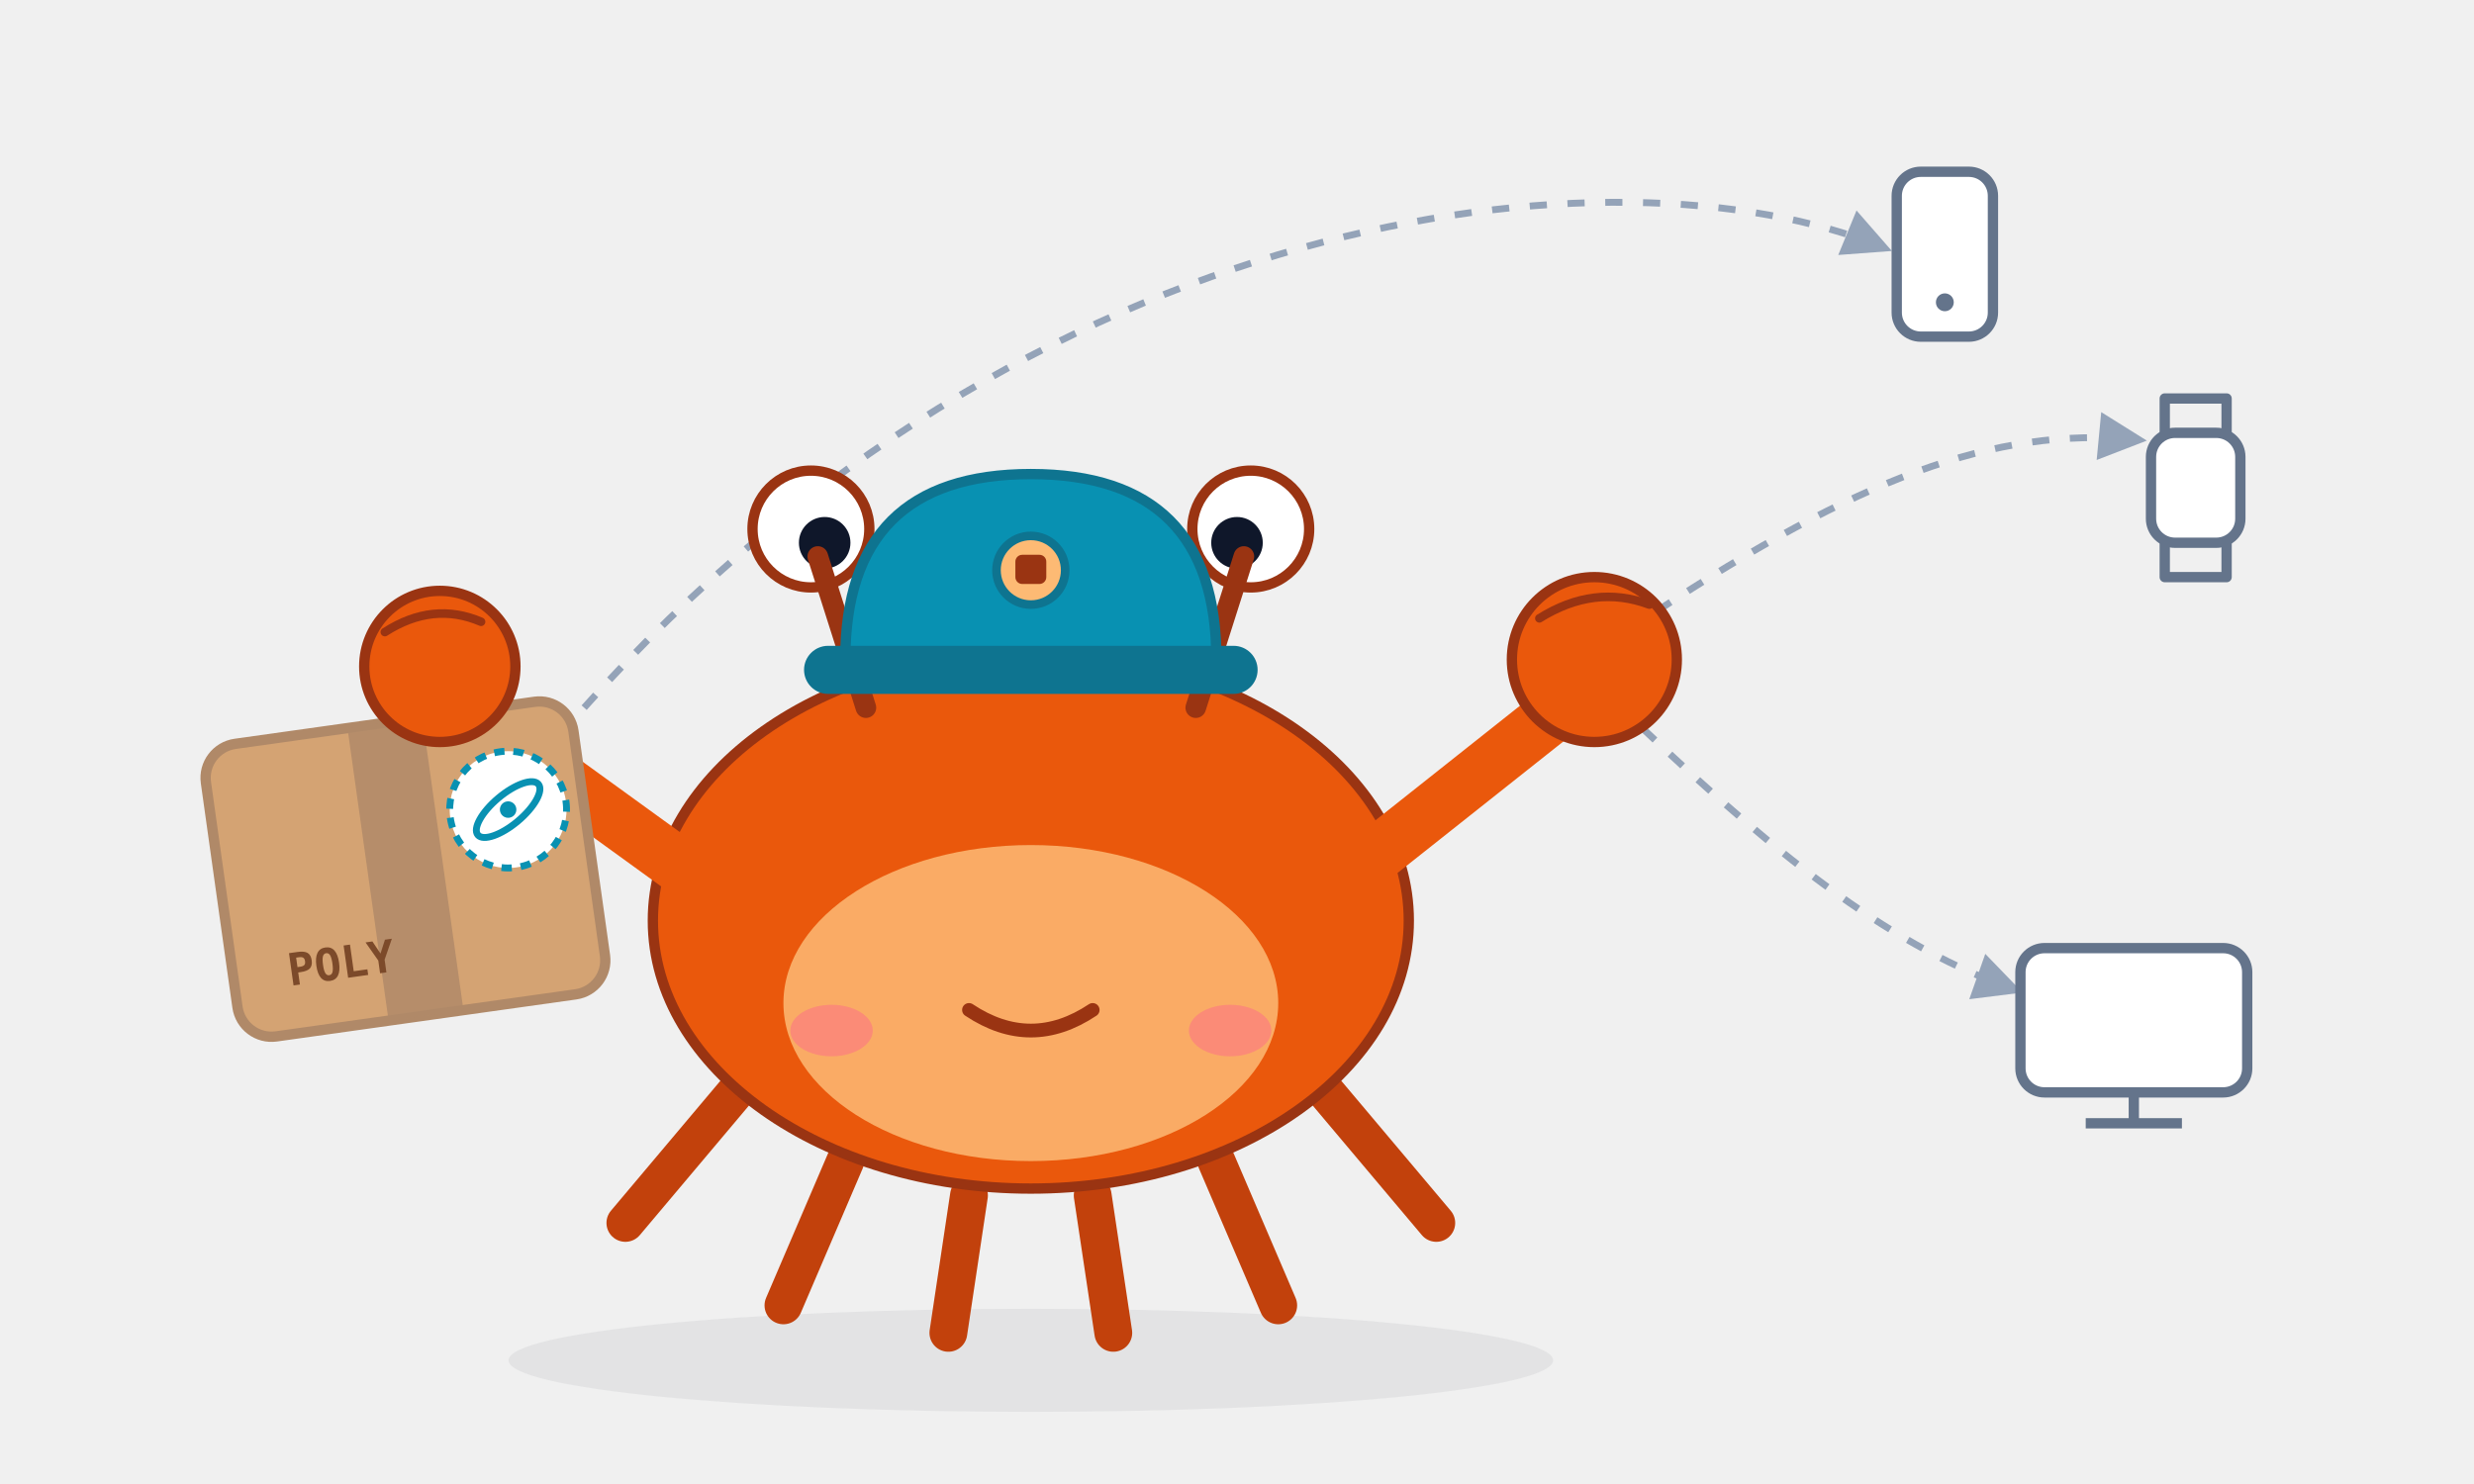
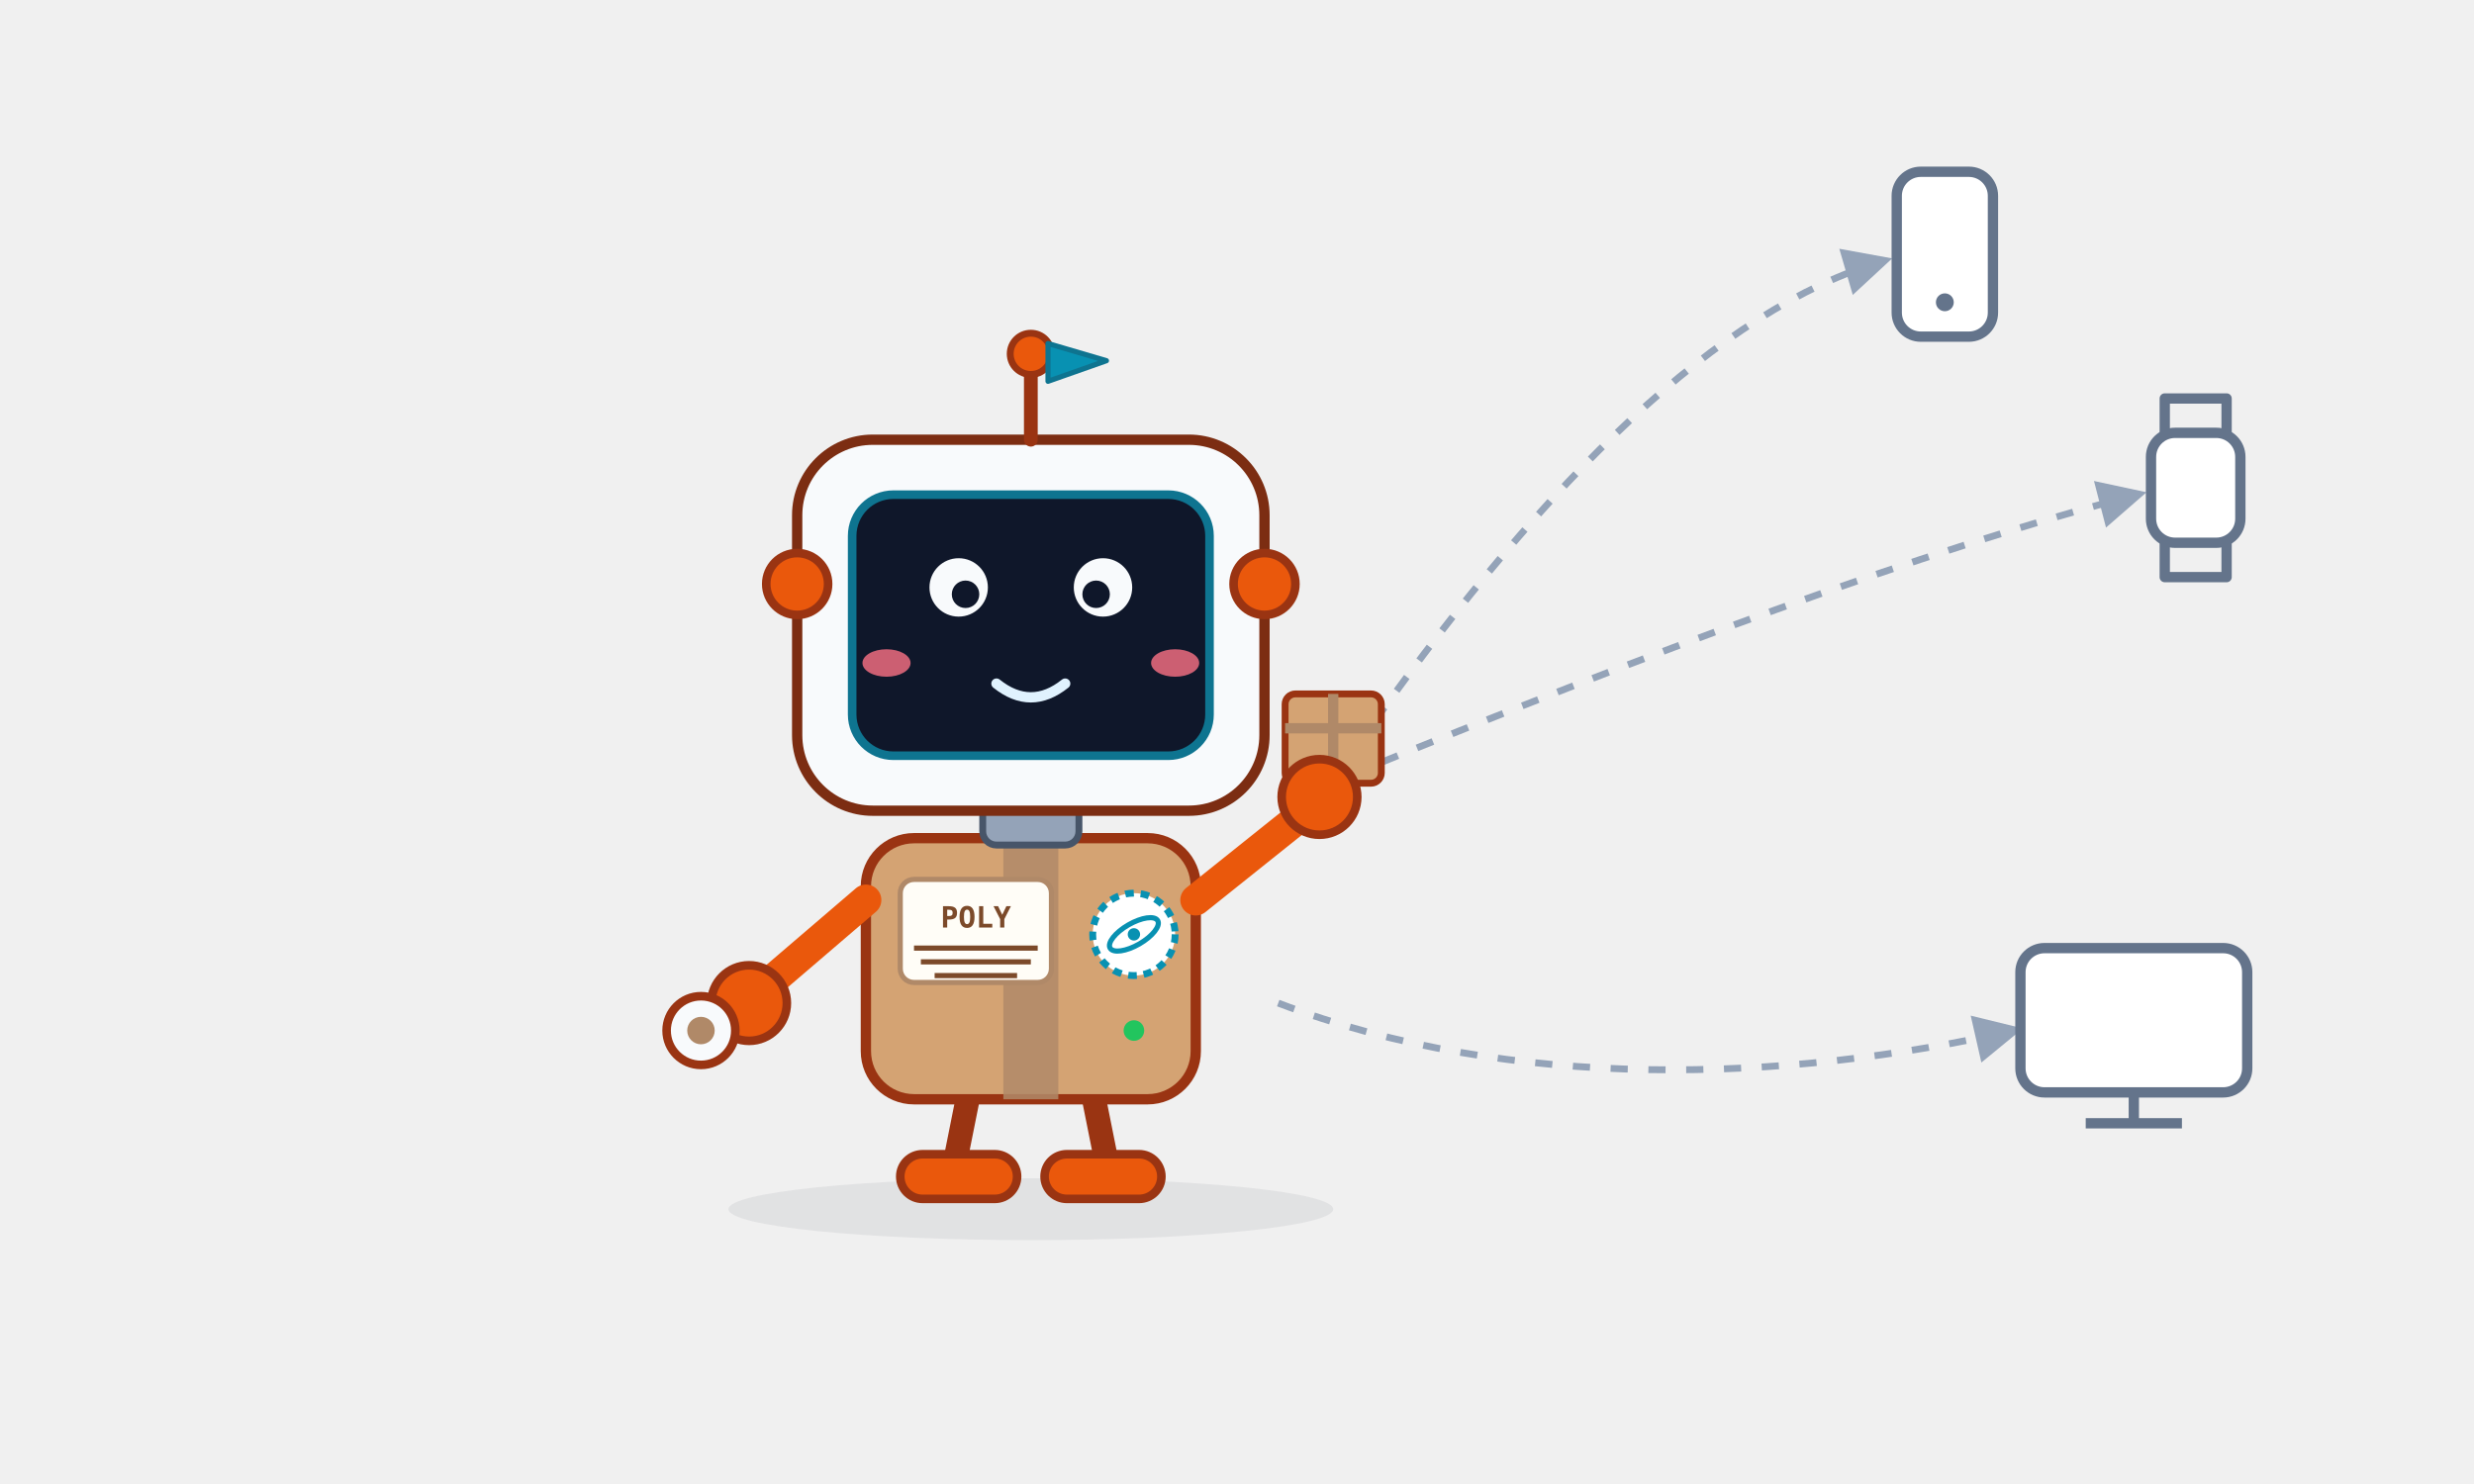
<svg xmlns="http://www.w3.org/2000/svg" width="640" height="384" viewBox="0 0 720 432" role="img" aria-labelledby="pax-t pax-d">
  <style>
-     .pax-crab { animation: pax-bob 3s ease-in-out infinite; }
-   @keyframes pax-bob { 0%, 100% { transform: translateY(0); } 50% { transform: translateY(-5px); } }
+     .pax-bot { animation: pax-bob 3s ease-in-out infinite; }
+   @keyframes pax-bob { 0%, 100% { transform: translateY(0); } 50% { transform: translateY(-4px); } }
  @media (prefers-reduced-motion: reduce) {
-     .pax-crab, [class*="pax-"] { animation: none !important; }
+     [class*="pax-"] { animation: none !important; }
  }
  </style>
  <defs>
    <marker id="pax-arrow" viewBox="0 0 10 10" refX="8" refY="5" markerWidth="7" markerHeight="7" orient="auto-start-reverse">
      <path d="M0,0 L10,5 L0,10 z" fill="#94a3b8" />
    </marker>
+     <clipPath id="pax-screen-clip">
+       <rect x="248" y="144" width="104" height="76" rx="12" />
+     </clipPath>
  </defs>
-   <path d="M170,206 C 300,60 470,40 548,72" fill="none" stroke="#94a3b8" stroke-width="2" stroke-dasharray="5 6" marker-end="url(#pax-arrow)" />
-   <path d="M482,178 C 540,140 580,124 622,128" fill="none" stroke="#94a3b8" stroke-width="2" stroke-dasharray="5 6" marker-end="url(#pax-arrow)" />
-   <path d="M478,212 C 520,252 552,276 586,288" fill="none" stroke="#94a3b8" stroke-width="2" stroke-dasharray="5 6" marker-end="url(#pax-arrow)" />
+   <path d="M400,210 C 450,140 500,90 548,76" fill="none" stroke="#94a3b8" stroke-width="2" stroke-dasharray="5 6" marker-end="url(#pax-arrow)" />
+   <path d="M392,226 C 480,190 560,160 622,144" fill="none" stroke="#94a3b8" stroke-width="2" stroke-dasharray="5 6" marker-end="url(#pax-arrow)" />
+   <path d="M372,292 C 440,318 520,315 586,300" fill="none" stroke="#94a3b8" stroke-width="2" stroke-dasharray="5 6" marker-end="url(#pax-arrow)" />
  <g stroke="#64748b" stroke-width="3" fill="#ffffff" stroke-linejoin="round">
    <rect x="552" y="50" width="28" height="48" rx="7" />
    <rect x="626" y="126" width="26" height="32" rx="7" />
    <path d="M630,126 v-10 h18 v10 M630,158 v10 h18 v-10" fill="none" />
    <rect x="588" y="276" width="66" height="42" rx="7" />
    <path d="M621,318 v9 M607,327 h28" fill="none" />
  </g>
  <circle cx="566" cy="88" r="2.6" fill="#64748b" stroke="none" />
-   <ellipse cx="300" cy="396" rx="152" ry="15" fill="#0f172a" opacity="0.06" />
-   <g class="pax-crab">
-     <g stroke="#c2410c" stroke-width="11" stroke-linecap="round" fill="none">
-       <path d="M214,318 L182,356" />
-       <path d="M246,338 L228,380" />
-       <path d="M282,348 L276,388" />
-       <path d="M386,318 L418,356" />
-       <path d="M354,338 L372,380" />
-       <path d="M318,348 L324,388" />
+   <ellipse cx="300" cy="352" rx="88" ry="9" fill="#0f172a" opacity="0.07" />
+   <g class="pax-bot">
+     <g stroke="#9a3412" stroke-width="7" stroke-linecap="round" fill="none">
+       <path d="M282,318 L278,338" />
+       <path d="M318,318 L322,338" />
    </g>
-     <ellipse cx="300" cy="268" rx="110" ry="78" fill="#ea580c" stroke="#9a3412" stroke-width="3" />
-     <ellipse cx="300" cy="292" rx="72" ry="46" fill="#fdba74" opacity="0.85" />
+     <rect x="262" y="336" width="34" height="13" rx="6.5" fill="#ea580c" stroke="#9a3412" stroke-width="2.5" />
+     <rect x="304" y="336" width="34" height="13" rx="6.5" fill="#ea580c" stroke="#9a3412" stroke-width="2.5" />
+     <rect x="252" y="244" width="96" height="76" rx="14" fill="#d4a373" stroke="#9a3412" stroke-width="3" />
+     <rect x="292" y="244" width="16" height="76" fill="#b08968" opacity="0.85" />
+     <rect x="262" y="256" width="44" height="30" rx="4" fill="#fffdf7" stroke="#b08968" stroke-width="1.5" />
+     <text x="284" y="270" text-anchor="middle" font-size="8.5" font-weight="700" font-family="'JetBrains Mono', ui-monospace, 'PingFang SC', 'Microsoft YaHei', monospace" fill="#7c4a2a">POLY</text>
+     <path d="M266,276 h36 M268,280 h32 M272,284 h24" stroke="#7c4a2a" stroke-width="1.5" />
+     <circle cx="330" cy="272" r="12" fill="#ffffff" stroke="#0891b2" stroke-width="2" stroke-dasharray="2.5 2" />
+     <ellipse cx="330" cy="272" rx="8" ry="3.2" fill="none" stroke="#0891b2" stroke-width="1.5" transform="rotate(-30 330 272)" />
+     <circle cx="330" cy="272" r="1.8" fill="#0891b2" />
+     <circle cx="330" cy="300" r="3" fill="#22c55e" />
+     <rect x="286" y="232" width="28" height="14" rx="4" fill="#94a3b8" stroke="#475569" stroke-width="2" />
+     <rect x="232" y="128" width="136" height="108" rx="22" fill="#f8fafc" stroke="#7c2d12" stroke-width="3" />
+     <rect x="248" y="144" width="104" height="76" rx="12" fill="#0f172a" stroke="#0e7490" stroke-width="2.5" />
    <g class="pax-face pax-face-smile">
-       <ellipse cx="242" cy="300" rx="12" ry="7.5" fill="#fb7185" opacity="0.55" />
-       <ellipse cx="358" cy="300" rx="12" ry="7.5" fill="#fb7185" opacity="0.55" />
-       <path d="M282,294 Q300,306 318,294" fill="none" stroke="#9a3412" stroke-width="4" stroke-linecap="round" />
-       <circle cx="236" cy="154" r="17" fill="#ffffff" stroke="#9a3412" stroke-width="3" />
-       <circle cx="364" cy="154" r="17" fill="#ffffff" stroke="#9a3412" stroke-width="3" />
-       <circle cx="240" cy="158" r="7.5" fill="#0f172a" />
-       <circle cx="360" cy="158" r="7.5" fill="#0f172a" />
+       <g clip-path="url(#pax-screen-clip)">
+         <ellipse cx="258" cy="193" rx="7" ry="4" fill="#fb7185" opacity="0.8" />
+         <ellipse cx="342" cy="193" rx="7" ry="4" fill="#fb7185" opacity="0.8" />
+         <path d="M290,199 Q300,207 310,199" fill="none" stroke="#e0f2fe" stroke-width="3" stroke-linecap="round" />
+         <circle cx="279" cy="171" r="8.5" fill="#f8fafc" />
+         <circle cx="321" cy="171" r="8.5" fill="#f8fafc" />
+         <circle cx="281" cy="173" r="4" fill="#0f172a" />
+         <circle cx="319" cy="173" r="4" fill="#0f172a" />
+       </g>
    </g>
-     <g stroke="#9a3412" stroke-width="6" stroke-linecap="round">
-       <path d="M252,206 L238,162" />
-       <path d="M348,206 L362,162" />
-     </g>
-     <path d="M246,192 q0,-54 54,-54 q54,0 54,54 z" fill="#0891b2" stroke="#0e7490" stroke-width="3" />
-     <rect x="234" y="188" width="132" height="14" rx="7" fill="#0e7490" />
-     <circle cx="300" cy="166" r="10" fill="#fdba74" stroke="#0e7490" stroke-width="2.5" />
-     <rect x="295.5" y="161.5" width="9" height="8.5" rx="2" fill="#9a3412" />
-     <path d="M206,258 L148,216" stroke="#ea580c" stroke-width="16" stroke-linecap="round" />
-     <g transform="rotate(-8 118 253)">
-       <rect x="64" y="210" width="108" height="86" rx="10" fill="#d4a373" stroke="#b08968" stroke-width="3" />
-       <rect x="107" y="210" width="22" height="86" fill="#b08968" opacity="0.85" />
-       <circle cx="150" cy="240" r="17" fill="#ffffff" stroke="#0891b2" stroke-width="2" stroke-dasharray="3 2.6" />
-       <ellipse cx="150" cy="240" rx="11.5" ry="4.4" fill="none" stroke="#0891b2" stroke-width="2" transform="rotate(-32 150 240)" />
-       <circle cx="150" cy="240" r="2.4" fill="#0891b2" />
-       <text x="80" y="282" font-size="13" font-family="'JetBrains Mono', ui-monospace, 'PingFang SC', 'Microsoft YaHei', monospace" font-weight="700" fill="#7c4a2a">POLY</text>
-     </g>
-     <circle cx="128" cy="194" r="22" fill="#ea580c" stroke="#9a3412" stroke-width="3" />
-     <path d="M112,184 q14,-9 28,-3" fill="none" stroke="#9a3412" stroke-width="2.5" stroke-linecap="round" />
-     <path d="M394,254 L452,208" stroke="#ea580c" stroke-width="16" stroke-linecap="round" />
-     <circle cx="464" cy="192" r="24" fill="#ea580c" stroke="#9a3412" stroke-width="3" />
-     <path d="M448,180 q16,-10 32,-4" fill="none" stroke="#9a3412" stroke-width="2.5" stroke-linecap="round" />
+     <circle cx="232" cy="170" r="9" fill="#ea580c" stroke="#9a3412" stroke-width="2.5" />
+     <circle cx="368" cy="170" r="9" fill="#ea580c" stroke="#9a3412" stroke-width="2.5" />
+     <path d="M300,128 L300,106" stroke="#9a3412" stroke-width="4" stroke-linecap="round" />
+     <circle cx="300" cy="103" r="6" fill="#ea580c" stroke="#9a3412" stroke-width="2" />
+     <path d="M305,100 L322,105 L305,111 Z" fill="#0891b2" stroke="#0e7490" stroke-width="1.5" stroke-linejoin="round" />
+     <path d="M252,262 L224,286" stroke="#ea580c" stroke-width="9" stroke-linecap="round" />
+     <circle cx="218" cy="292" r="11" fill="#ea580c" stroke="#9a3412" stroke-width="2.5" />
+     <circle cx="204" cy="300" r="10" fill="#f8fafc" stroke="#9a3412" stroke-width="2.5" />
+     <circle cx="204" cy="300" r="4" fill="#b08968" />
+     <path d="M348,262 L378,238" stroke="#ea580c" stroke-width="9" stroke-linecap="round" />
+     <rect x="374" y="202" width="28" height="26" rx="3" fill="#d4a373" stroke="#9a3412" stroke-width="2" />
+     <path d="M388,202 v26 M374,212 h28" stroke="#b08968" stroke-width="3" />
+     <circle cx="384" cy="232" r="11" fill="#ea580c" stroke="#9a3412" stroke-width="2.5" />
  </g>
</svg>
